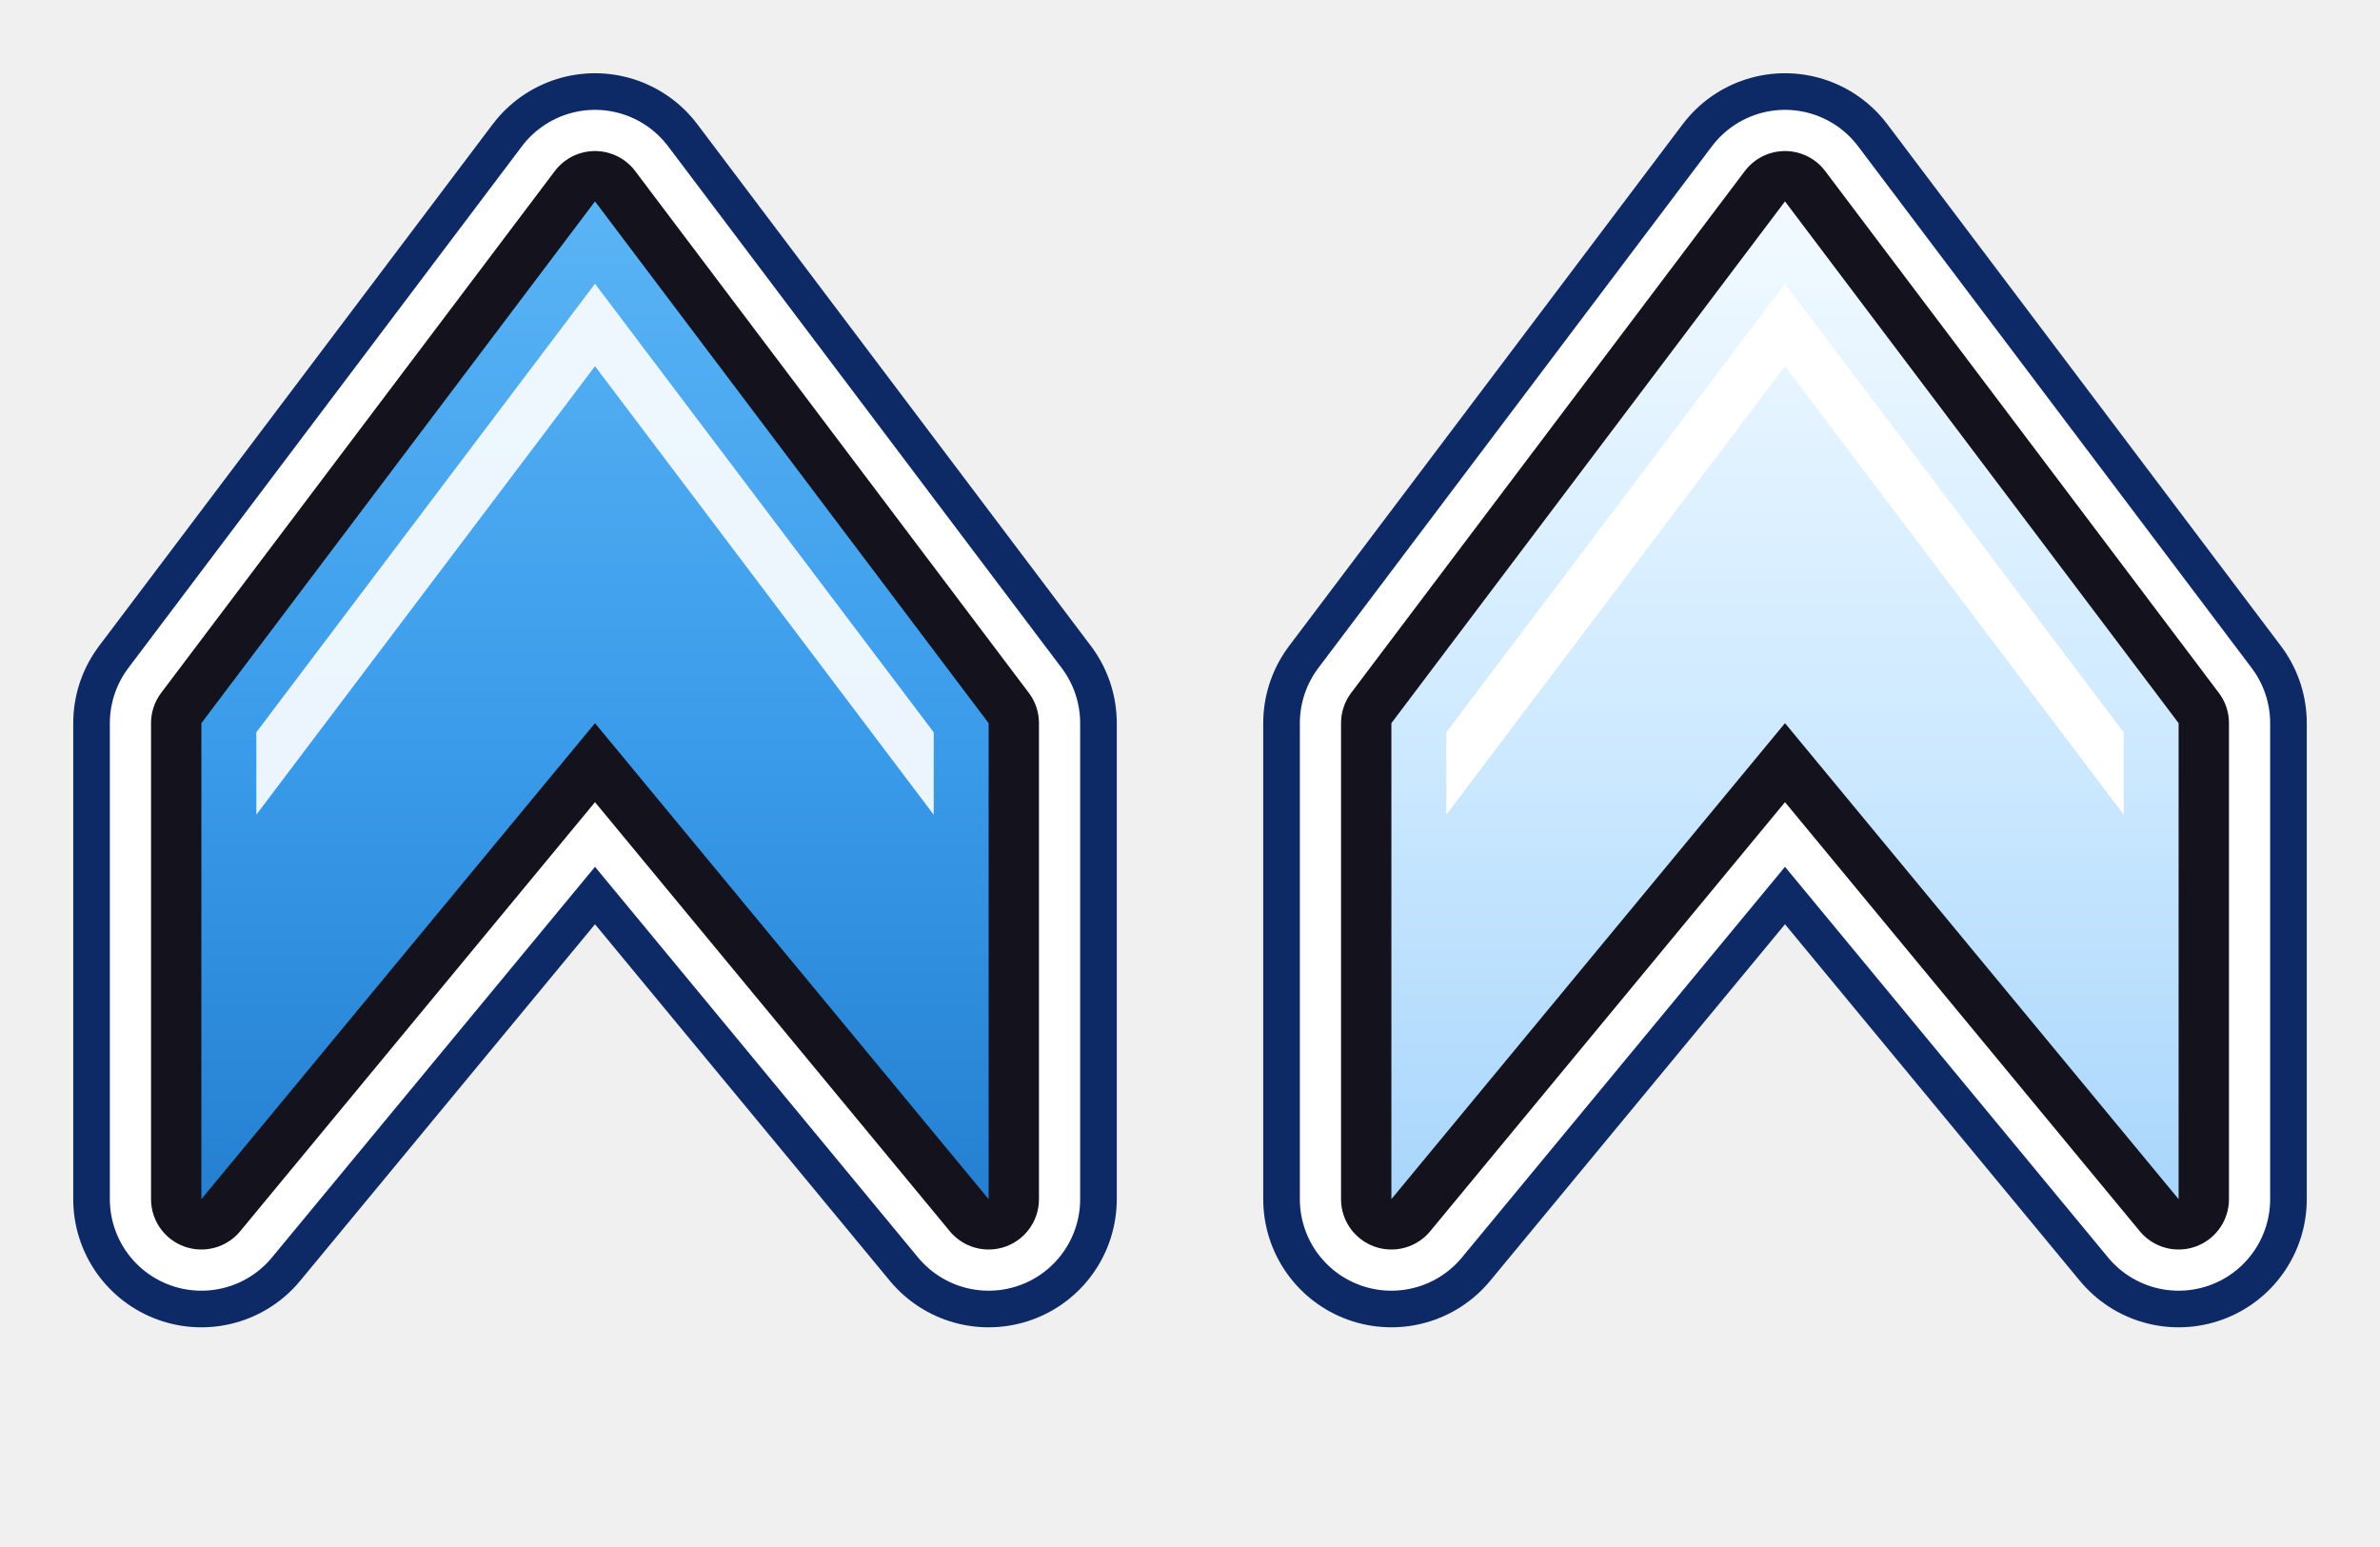
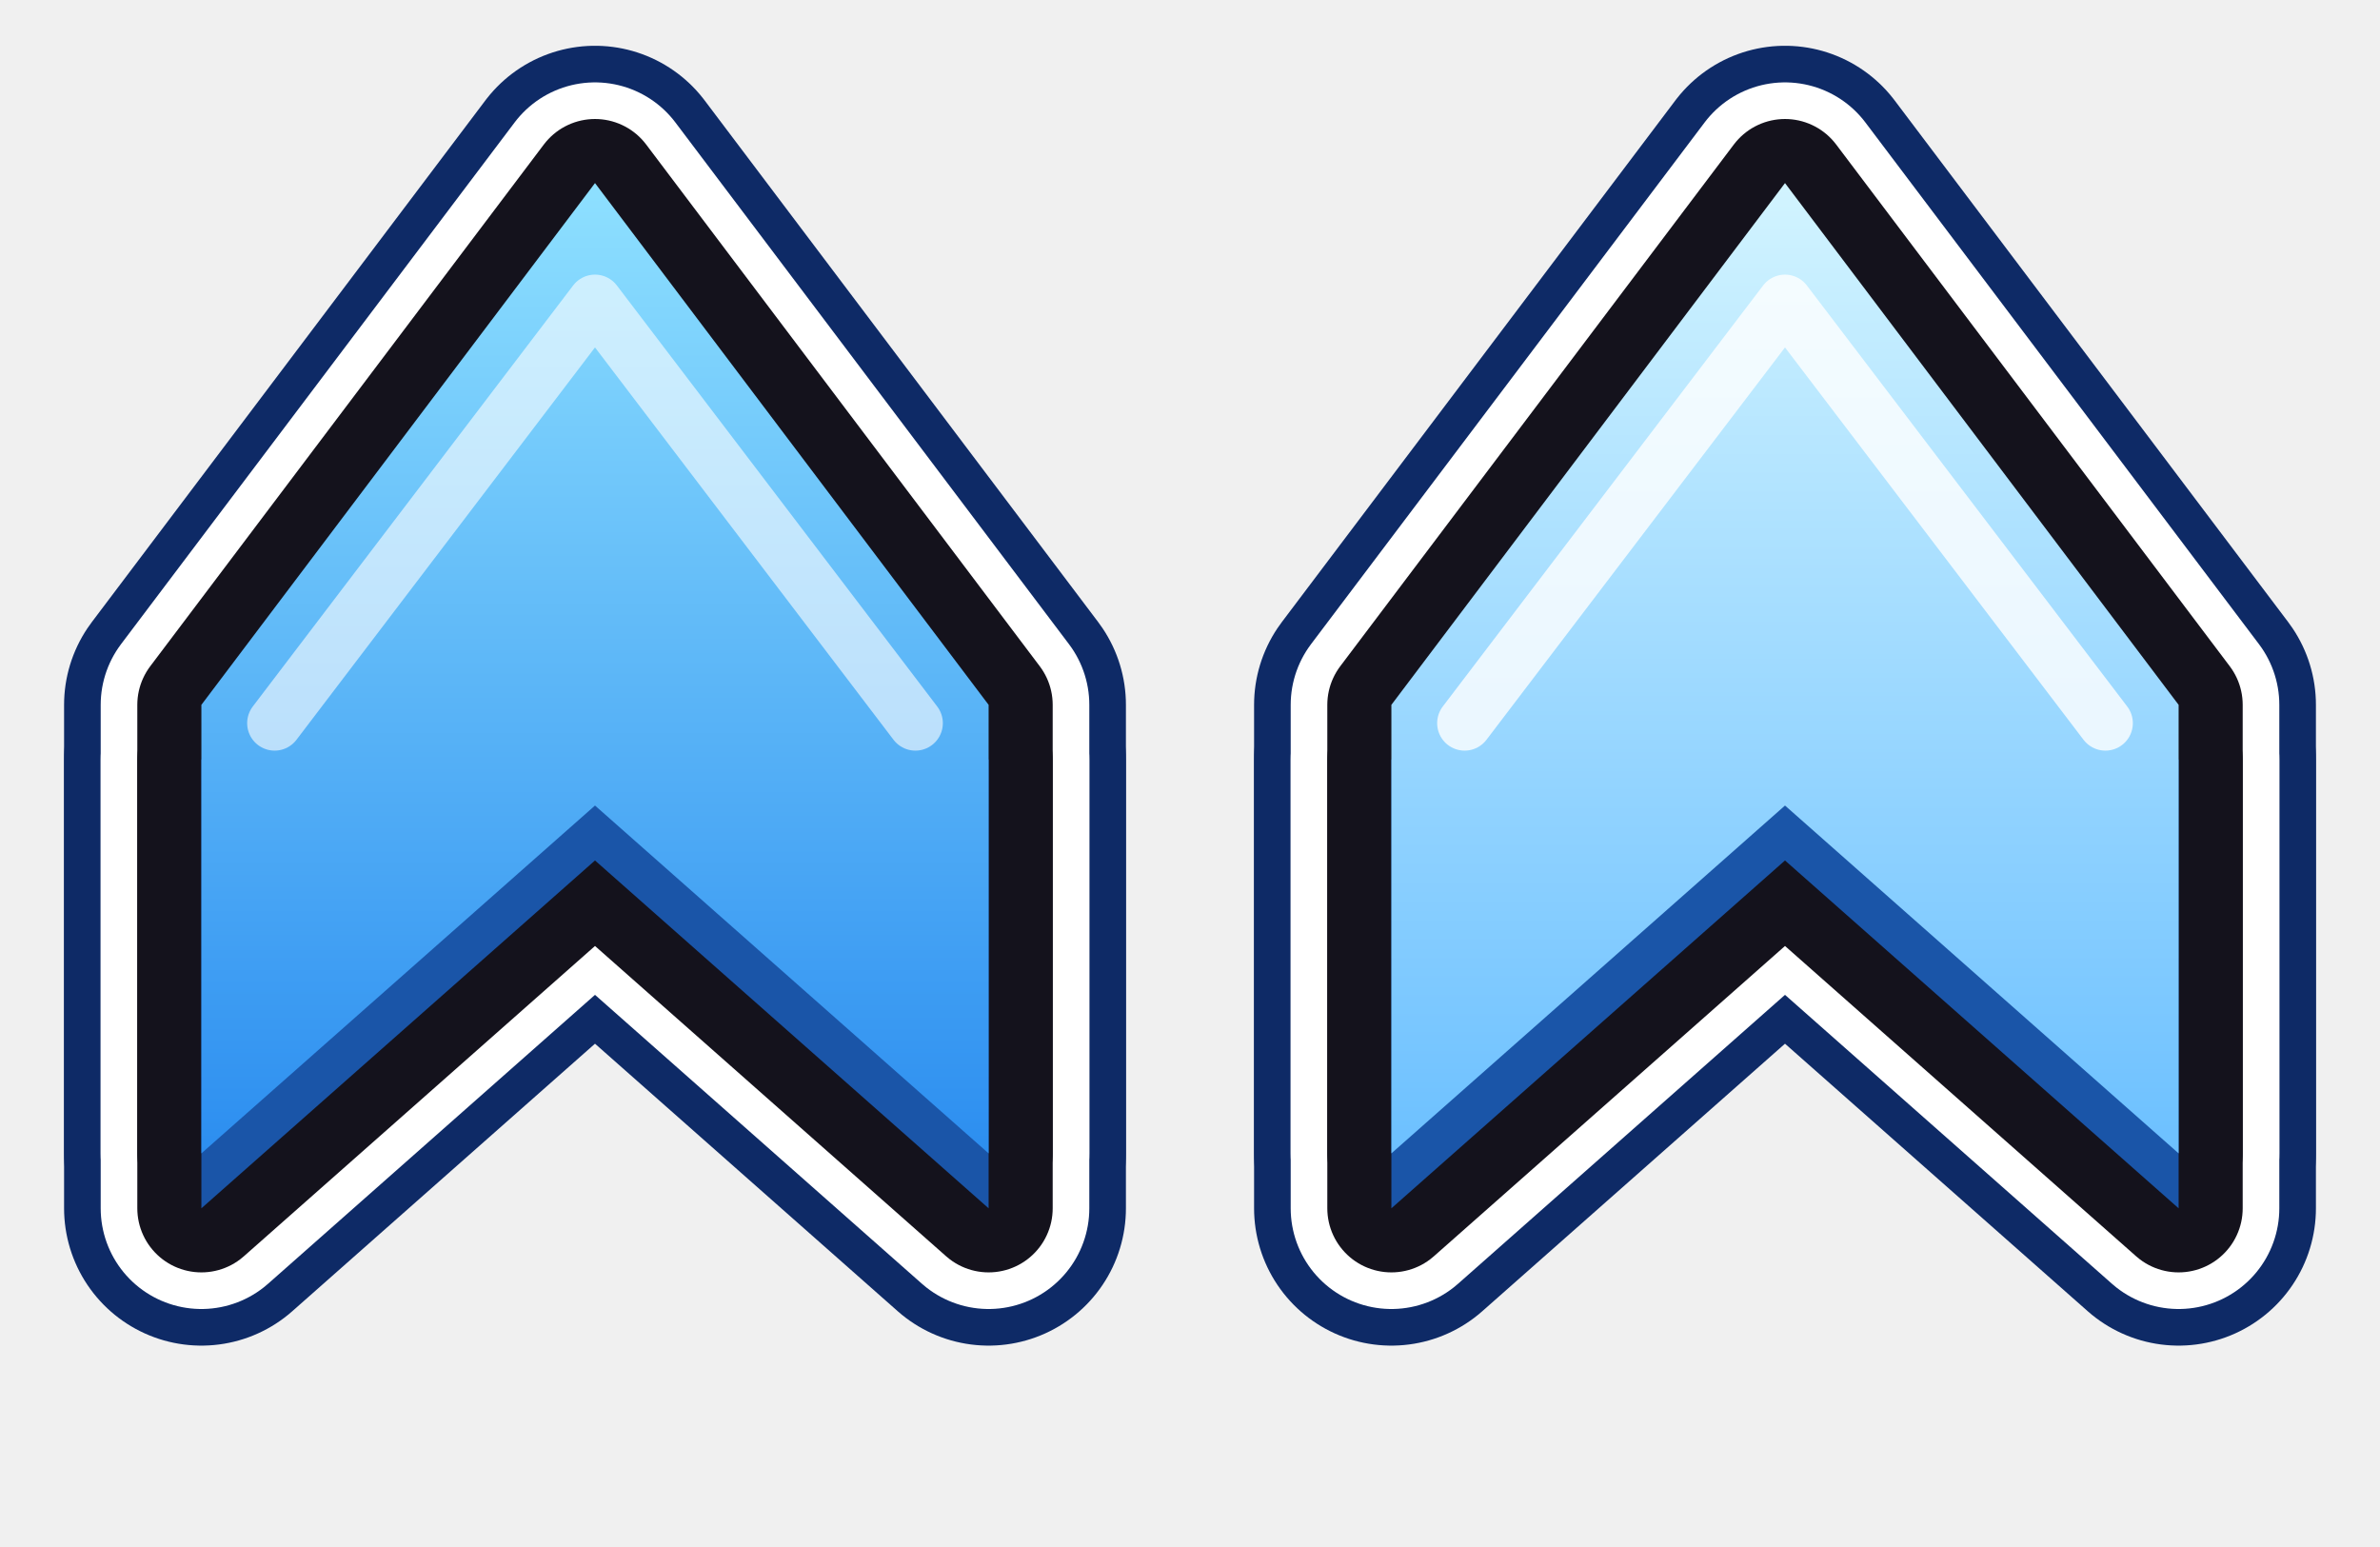
<svg xmlns="http://www.w3.org/2000/svg" xmlns:xlink="http://www.w3.org/1999/xlink" viewBox="0 0 520 338" width="520" height="338">
  <defs>
-     <path id="v" d="M100,14 L186,128 L186,232 L100,128 L14,232 L14,128 Z" stroke-linejoin="round" />
-     <path id="hl" d="M100,32 L174,130 L174,148 L100,50 L26,148 L26,130 Z" />
-     <linearGradient id="gB" x1="0" y1="0" x2="0" y2="1">
-       <stop offset="0" stop-color="#5AB4F5" />
-       <stop offset="0.55" stop-color="#3A9BEA" />
-       <stop offset="1" stop-color="#2580D2" />
+     <path id="v" d="M100,14 L186,128 L186,226 L100,150 L14,226 L14,128 Z" stroke-linejoin="round" />
+     <linearGradient id="gB" gradientUnits="userSpaceOnUse" x1="0" y1="14" x2="0" y2="226">
+       <stop offset="0" stop-color="#8EE0FF" />
+       <stop offset="1" stop-color="#2C8EF0" />
    </linearGradient>
-     <linearGradient id="gW" x1="0" y1="0" x2="0" y2="1">
-       <stop offset="0" stop-color="#F2FAFF" />
-       <stop offset="0.55" stop-color="#CDE9FF" />
-       <stop offset="1" stop-color="#A9D6FC" />
+     <linearGradient id="gW" gradientUnits="userSpaceOnUse" x1="0" y1="14" x2="0" y2="226">
+       <stop offset="0" stop-color="#D2F4FF" />
+       <stop offset="1" stop-color="#6CC0FF" />
    </linearGradient>
+     <g id="frame">
+       <use xlink:href="#v" fill="#0E2A66" stroke="#0E2A66" stroke-width="60" />
+       <use xlink:href="#v" y="12" fill="#0E2A66" stroke="#0E2A66" stroke-width="60" />
+       <use xlink:href="#v" fill="#fff" stroke="#fff" stroke-width="44" />
+       <use xlink:href="#v" y="12" fill="#fff" stroke="#fff" stroke-width="44" />
+       <use xlink:href="#v" fill="#14121C" stroke="#14121C" stroke-width="28" />
+       <use xlink:href="#v" y="12" fill="#14121C" stroke="#14121C" stroke-width="28" />
+       <use xlink:href="#v" y="12" fill="#1A55A8" />
+     </g>
  </defs>
-   <g transform="translate(30,30)">
-     <use xlink:href="#v" fill="#0E2A66" stroke="#0E2A66" stroke-width="56" />
-     <use xlink:href="#v" fill="#fff" stroke="#fff" stroke-width="40" />
-     <use xlink:href="#v" fill="#14121C" stroke="#14121C" stroke-width="22" />
+   <g transform="translate(30,26)">
+     <use xlink:href="#frame" />
    <use xlink:href="#v" fill="url(#gB)" />
-     <use xlink:href="#hl" fill="#fff" fill-opacity="0.9" />
+     <path d="M30,132 L100,40 L170,132" fill="none" stroke="#fff" stroke-opacity="0.6" stroke-width="12" stroke-linecap="round" stroke-linejoin="round" />
  </g>
-   <g transform="translate(290,30)">
-     <use xlink:href="#v" fill="#0E2A66" stroke="#0E2A66" stroke-width="56" />
-     <use xlink:href="#v" fill="#fff" stroke="#fff" stroke-width="40" />
-     <use xlink:href="#v" fill="#14121C" stroke="#14121C" stroke-width="22" />
+   <g transform="translate(290,26)">
+     <use xlink:href="#frame" />
    <use xlink:href="#v" fill="url(#gW)" />
-     <use xlink:href="#hl" fill="#fff" />
+     <path d="M30,132 L100,40 L170,132" fill="none" stroke="#fff" stroke-opacity="0.8" stroke-width="12" stroke-linecap="round" stroke-linejoin="round" />
  </g>
</svg>
